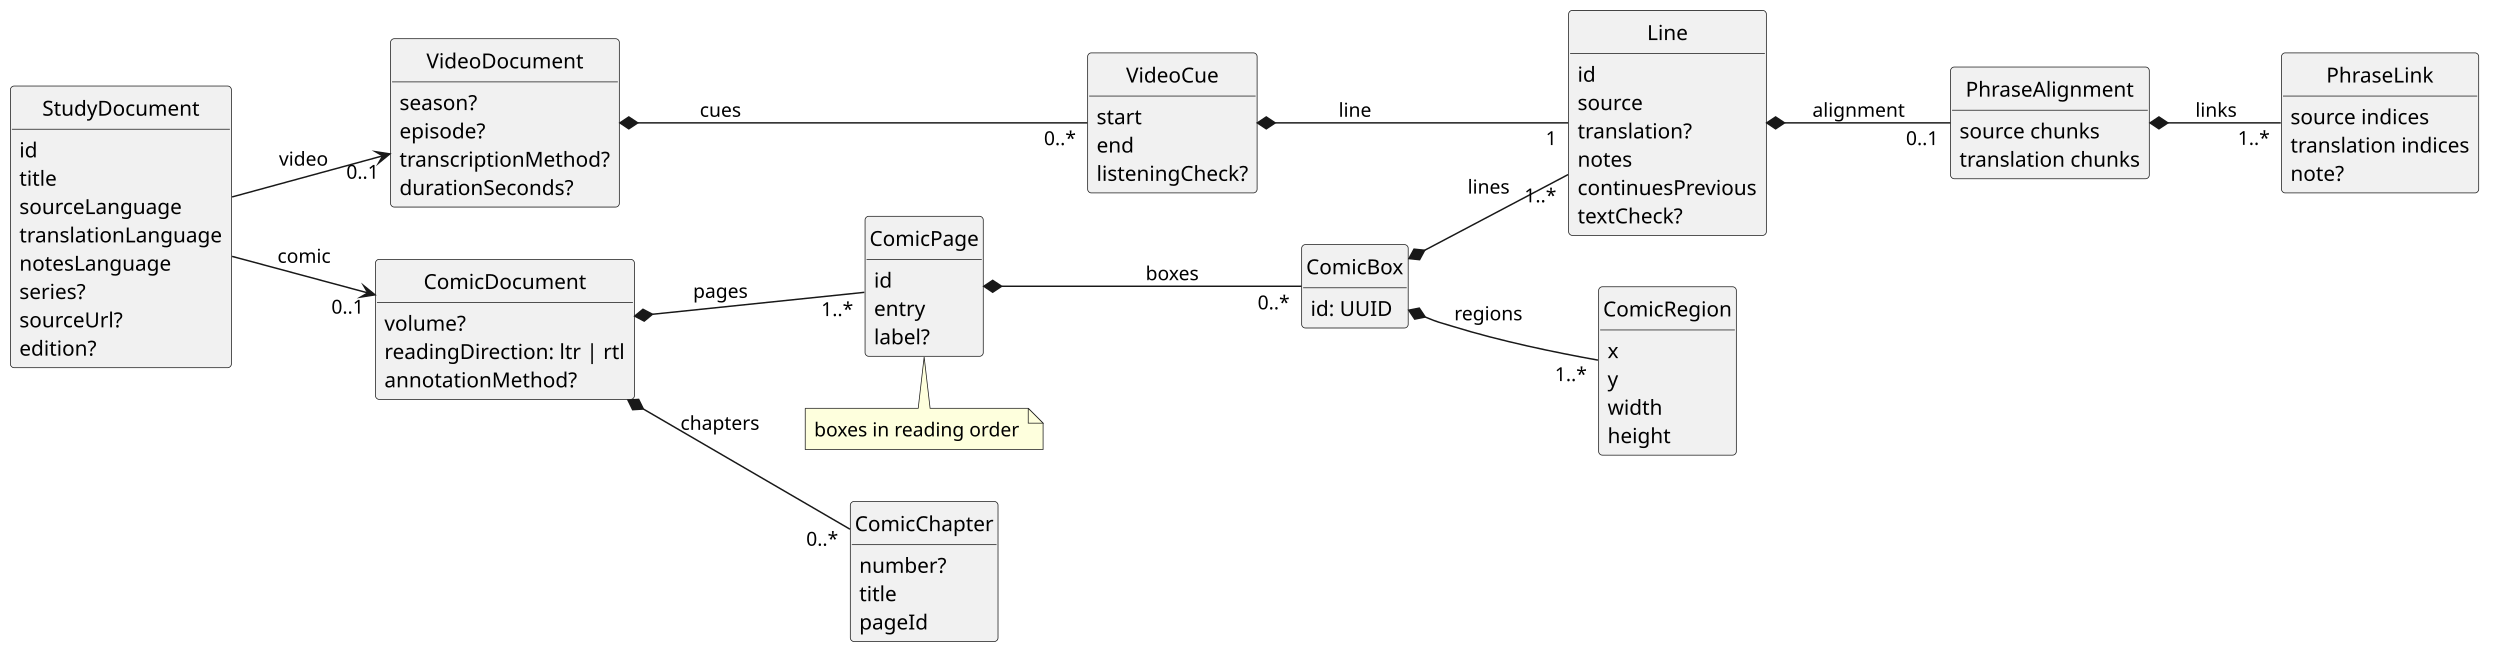
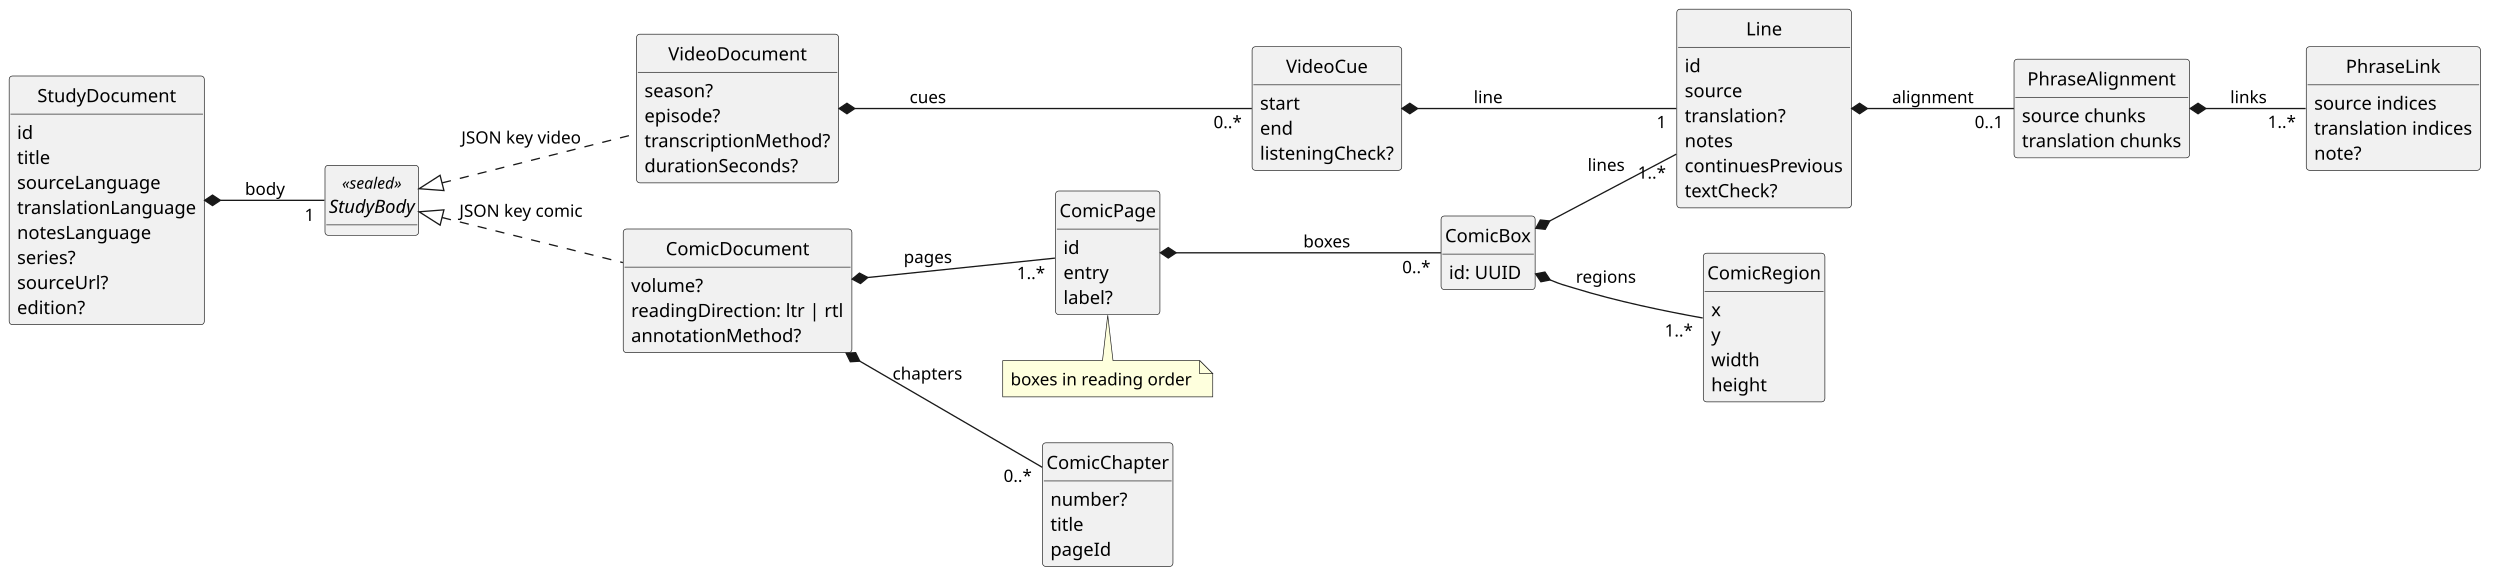
- <svg xmlns="http://www.w3.org/2000/svg" version="1.1" data-diagram-type="CLASS" style="width:1683px;height:446px;background:#FFFFFF;" width="1683px" height="446px" viewBox="0 0 1683 446" zoomAndPan="magnify" preserveAspectRatio="none" contentStyleType="text/css">
+ <svg xmlns="http://www.w3.org/2000/svg" version="1.1" data-diagram-type="CLASS" style="width:1906px;height:446px;background:#FFFFFF;" width="1906px" height="446px" viewBox="0 0 1906 446" zoomAndPan="magnify" preserveAspectRatio="none" contentStyleType="text/css">
  <defs />
  <g font-family="sans-serif" lengthAdjust="spacing">
    <g class="entity" data-qualified-name="StudyDocument" id="ent0001" data-source-line="8">
      <rect x="7" y="57.93" width="148.765" height="189.611" fill="#F1F1F1" style="stroke:#181818;stroke-width:0.5;" rx="2.5" ry="2.5" />
      <text x="28.435" y="77.896" fill="#000" font-size="14" textLength="105.896">StudyDocument</text>
      <line x1="8" y1="86.998" x2="154.765" y2="86.998" style="stroke:#181818;stroke-width:0.5;" />
      <text x="13" y="105.964" fill="#000" font-size="14" textLength="12.222">id</text>
      <text x="13" y="125.032" fill="#000" font-size="14" textLength="25.228">title</text>
      <text x="13" y="144.1" fill="#000" font-size="14" textLength="109.69">sourceLanguage</text>
      <text x="13" y="163.168" fill="#000" font-size="14" textLength="136.765">translationLanguage</text>
      <text x="13" y="182.236" fill="#000" font-size="14" textLength="102.242">notesLanguage</text>
      <text x="13" y="201.303" fill="#000" font-size="14" textLength="44.674">series?</text>
      <text x="13" y="220.371" fill="#000" font-size="14" textLength="69.93">sourceUrl?</text>
      <text x="13" y="239.439" fill="#000" font-size="14" textLength="51.982">edition?</text>
    </g>
-     <g class="entity" data-qualified-name="VideoDocument" id="ent0002" data-source-line="18">
-       <rect x="262.92" y="26.06" width="154.015" height="113.34" fill="#F1F1F1" style="stroke:#181818;stroke-width:0.5;" rx="2.5" ry="2.5" />
-       <text x="287.057" y="46.026" fill="#000" font-size="14" textLength="105.742">VideoDocument</text>
-       <line x1="263.92" y1="55.128" x2="415.935" y2="55.128" style="stroke:#181818;stroke-width:0.5;" />
-       <text x="268.92" y="74.094" fill="#000" font-size="14" textLength="52.36">season?</text>
-       <text x="268.92" y="93.162" fill="#000" font-size="14" textLength="57.876">episode?</text>
-       <text x="268.92" y="112.23" fill="#000" font-size="14" textLength="142.015">transcriptionMethod?</text>
-       <text x="268.92" y="131.298" fill="#000" font-size="14" textLength="117.502">durationSeconds?</text>
+     <g class="entity" data-qualified-name="StudyBody" id="ent0002" data-source-line="18">
+       <rect x="247.77" y="126.03" width="71.394" height="53.412" fill="#F1F1F1" style="stroke:#181818;stroke-width:0.5;" rx="2.5" ry="2.5" />
+       <text x="260.733" y="143.858" fill="#000" font-size="12" textLength="45.468" font-style="italic">«sealed»</text>
+       <text x="250.77" y="162.34" fill="#000" font-size="14" textLength="65.394" font-style="italic">StudyBody</text>
+       <line x1="248.77" y1="171.442" x2="318.164" y2="171.442" style="stroke:#181818;stroke-width:0.5;" />
    </g>
-     <g class="entity" data-qualified-name="VideoCue" id="ent0003" data-source-line="24">
-       <rect x="732.21" y="35.6" width="114.074" height="94.272" fill="#F1F1F1" style="stroke:#181818;stroke-width:0.5;" rx="2.5" ry="2.5" />
-       <text x="758.055" y="55.566" fill="#000" font-size="14" textLength="62.384">VideoCue</text>
-       <line x1="733.21" y1="64.668" x2="845.284" y2="64.668" style="stroke:#181818;stroke-width:0.5;" />
-       <text x="738.21" y="83.634" fill="#000" font-size="14" textLength="30.45">start</text>
-       <text x="738.21" y="102.702" fill="#000" font-size="14" textLength="25.158">end</text>
-       <text x="738.21" y="121.77" fill="#000" font-size="14" textLength="102.074">listeningCheck?</text>
+     <g class="entity" data-qualified-name="VideoDocument" id="ent0003" data-source-line="20">
+       <rect x="485.31" y="26.06" width="154.015" height="113.34" fill="#F1F1F1" style="stroke:#181818;stroke-width:0.5;" rx="2.5" ry="2.5" />
+       <text x="509.447" y="46.026" fill="#000" font-size="14" textLength="105.742">VideoDocument</text>
+       <line x1="486.31" y1="55.128" x2="638.325" y2="55.128" style="stroke:#181818;stroke-width:0.5;" />
+       <text x="491.31" y="74.094" fill="#000" font-size="14" textLength="52.36">season?</text>
+       <text x="491.31" y="93.162" fill="#000" font-size="14" textLength="57.876">episode?</text>
+       <text x="491.31" y="112.23" fill="#000" font-size="14" textLength="142.015">transcriptionMethod?</text>
+       <text x="491.31" y="131.298" fill="#000" font-size="14" textLength="117.502">durationSeconds?</text>
    </g>
-     <g class="entity" data-qualified-name="ComicDocument" id="ent0004" data-source-line="29">
-       <rect x="252.77" y="174.6" width="174.315" height="94.272" fill="#F1F1F1" style="stroke:#181818;stroke-width:0.5;" rx="2.5" ry="2.5" />
-       <text x="285.181" y="194.566" fill="#000" font-size="14" textLength="109.494">ComicDocument</text>
-       <line x1="253.77" y1="203.668" x2="426.085" y2="203.668" style="stroke:#181818;stroke-width:0.5;" />
-       <text x="258.77" y="222.634" fill="#000" font-size="14" textLength="54.908">volume?</text>
-       <text x="258.77" y="241.702" fill="#000" font-size="14" textLength="162.315">readingDirection: ltr | rtl</text>
-       <text x="258.77" y="260.77" fill="#000" font-size="14" textLength="129.78">annotationMethod?</text>
+     <g class="entity" data-qualified-name="VideoCue" id="ent0004" data-source-line="26">
+       <rect x="954.6" y="35.6" width="114.074" height="94.272" fill="#F1F1F1" style="stroke:#181818;stroke-width:0.5;" rx="2.5" ry="2.5" />
+       <text x="980.445" y="55.566" fill="#000" font-size="14" textLength="62.384">VideoCue</text>
+       <line x1="955.6" y1="64.668" x2="1067.674" y2="64.668" style="stroke:#181818;stroke-width:0.5;" />
+       <text x="960.6" y="83.634" fill="#000" font-size="14" textLength="30.45">start</text>
+       <text x="960.6" y="102.702" fill="#000" font-size="14" textLength="25.158">end</text>
+       <text x="960.6" y="121.77" fill="#000" font-size="14" textLength="102.074">listeningCheck?</text>
    </g>
-     <g class="entity" data-qualified-name="ComicPage" id="ent0005" data-source-line="34">
-       <rect x="582.36" y="145.6" width="79.57" height="94.272" fill="#F1F1F1" style="stroke:#181818;stroke-width:0.5;" rx="2.5" ry="2.5" />
-       <text x="585.36" y="165.566" fill="#000" font-size="14" textLength="73.57">ComicPage</text>
-       <line x1="583.36" y1="174.668" x2="660.93" y2="174.668" style="stroke:#181818;stroke-width:0.5;" />
-       <text x="588.36" y="193.634" fill="#000" font-size="14" textLength="12.222">id</text>
-       <text x="588.36" y="212.702" fill="#000" font-size="14" textLength="34.524">entry</text>
-       <text x="588.36" y="231.77" fill="#000" font-size="14" textLength="37.66">label?</text>
+     <g class="entity" data-qualified-name="ComicDocument" id="ent0005" data-source-line="31">
+       <rect x="475.16" y="174.6" width="174.315" height="94.272" fill="#F1F1F1" style="stroke:#181818;stroke-width:0.5;" rx="2.5" ry="2.5" />
+       <text x="507.571" y="194.566" fill="#000" font-size="14" textLength="109.494">ComicDocument</text>
+       <line x1="476.16" y1="203.668" x2="648.475" y2="203.668" style="stroke:#181818;stroke-width:0.5;" />
+       <text x="481.16" y="222.634" fill="#000" font-size="14" textLength="54.908">volume?</text>
+       <text x="481.16" y="241.702" fill="#000" font-size="14" textLength="162.315">readingDirection: ltr | rtl</text>
+       <text x="481.16" y="260.77" fill="#000" font-size="14" textLength="129.78">annotationMethod?</text>
    </g>
-     <g class="entity" data-qualified-name="GMN6" id="ent0007" data-source-line="39">
-       <path d="M542.08,274.88 L542.08,302.586 A0,0 0 0 0 542.08,302.586 L702.206,302.586 A0,0 0 0 0 702.206,302.586 L702.206,284.88 L692.206,274.88 L626.14,274.88 L622.14,240.32 L618.14,274.88 L542.08,274.88 A0,0 0 0 0 542.08,274.88" style="stroke:#181818;stroke-width:0.5;" fill="#FEFFDD" />
-       <path d="M692.206,274.88 L692.206,284.88 L702.206,284.88 L692.206,274.88" style="stroke:#181818;stroke-width:0.5;" fill="#FEFFDD" />
-       <text x="548.08" y="293.777" fill="#000" font-size="13" textLength="139.126">boxes in reading order</text>
+     <g class="entity" data-qualified-name="ComicPage" id="ent0006" data-source-line="36">
+       <rect x="804.75" y="145.6" width="79.57" height="94.272" fill="#F1F1F1" style="stroke:#181818;stroke-width:0.5;" rx="2.5" ry="2.5" />
+       <text x="807.75" y="165.566" fill="#000" font-size="14" textLength="73.57">ComicPage</text>
+       <line x1="805.75" y1="174.668" x2="883.32" y2="174.668" style="stroke:#181818;stroke-width:0.5;" />
+       <text x="810.75" y="193.634" fill="#000" font-size="14" textLength="12.222">id</text>
+       <text x="810.75" y="212.702" fill="#000" font-size="14" textLength="34.524">entry</text>
+       <text x="810.75" y="231.77" fill="#000" font-size="14" textLength="37.66">label?</text>
    </g>
-     <g class="entity" data-qualified-name="ComicChapter" id="ent0009" data-source-line="40">
-       <rect x="572.43" y="337.6" width="99.436" height="94.272" fill="#F1F1F1" style="stroke:#181818;stroke-width:0.5;" rx="2.5" ry="2.5" />
-       <text x="575.43" y="357.566" fill="#000" font-size="14" textLength="93.436">ComicChapter</text>
-       <line x1="573.43" y1="366.668" x2="670.866" y2="366.668" style="stroke:#181818;stroke-width:0.5;" />
-       <text x="578.43" y="385.634" fill="#000" font-size="14" textLength="58.758">number?</text>
-       <text x="578.43" y="404.702" fill="#000" font-size="14" textLength="25.228">title</text>
-       <text x="578.43" y="423.77" fill="#000" font-size="14" textLength="46.326">pageId</text>
+     <g class="entity" data-qualified-name="GMN7" id="ent0008" data-source-line="41">
+       <path d="M764.47,274.88 L764.47,302.586 A0,0 0 0 0 764.47,302.586 L924.596,302.586 A0,0 0 0 0 924.596,302.586 L924.596,284.88 L914.596,274.88 L848.54,274.88 L844.54,240.32 L840.54,274.88 L764.47,274.88 A0,0 0 0 0 764.47,274.88" style="stroke:#181818;stroke-width:0.5;" fill="#FEFFDD" />
+       <path d="M914.596,274.88 L914.596,284.88 L924.596,284.88 L914.596,274.88" style="stroke:#181818;stroke-width:0.5;" fill="#FEFFDD" />
+       <text x="770.47" y="293.777" fill="#000" font-size="13" textLength="139.126">boxes in reading order</text>
    </g>
-     <g class="entity" data-qualified-name="ComicBox" id="ent0010" data-source-line="45">
-       <rect x="876.28" y="164.67" width="71.716" height="56.136" fill="#F1F1F1" style="stroke:#181818;stroke-width:0.5;" rx="2.5" ry="2.5" />
-       <text x="879.28" y="184.636" fill="#000" font-size="14" textLength="65.716">ComicBox</text>
-       <line x1="877.28" y1="193.738" x2="946.996" y2="193.738" style="stroke:#181818;stroke-width:0.5;" />
-       <text x="882.28" y="212.704" fill="#000" font-size="14" textLength="55.048">id: UUID</text>
+     <g class="entity" data-qualified-name="ComicChapter" id="ent0010" data-source-line="42">
+       <rect x="794.82" y="337.6" width="99.436" height="94.272" fill="#F1F1F1" style="stroke:#181818;stroke-width:0.5;" rx="2.5" ry="2.5" />
+       <text x="797.82" y="357.566" fill="#000" font-size="14" textLength="93.436">ComicChapter</text>
+       <line x1="795.82" y1="366.668" x2="893.256" y2="366.668" style="stroke:#181818;stroke-width:0.5;" />
+       <text x="800.82" y="385.634" fill="#000" font-size="14" textLength="58.758">number?</text>
+       <text x="800.82" y="404.702" fill="#000" font-size="14" textLength="25.228">title</text>
+       <text x="800.82" y="423.77" fill="#000" font-size="14" textLength="46.326">pageId</text>
    </g>
-     <g class="entity" data-qualified-name="ComicRegion" id="ent0011" data-source-line="48">
-       <rect x="1076.21" y="193.06" width="92.688" height="113.34" fill="#F1F1F1" style="stroke:#181818;stroke-width:0.5;" rx="2.5" ry="2.5" />
-       <text x="1079.21" y="213.026" fill="#000" font-size="14" textLength="86.688">ComicRegion</text>
-       <line x1="1077.21" y1="222.128" x2="1167.898" y2="222.128" style="stroke:#181818;stroke-width:0.5;" />
-       <text x="1082.21" y="241.094" fill="#000" font-size="14">x</text>
-       <text x="1082.21" y="260.162" fill="#000" font-size="14">y</text>
-       <text x="1082.21" y="279.23" fill="#000" font-size="14" textLength="36.932">width</text>
-       <text x="1082.21" y="298.298" fill="#000" font-size="14" textLength="42.476">height</text>
+     <g class="entity" data-qualified-name="ComicBox" id="ent0011" data-source-line="47">
+       <rect x="1098.67" y="164.67" width="71.716" height="56.136" fill="#F1F1F1" style="stroke:#181818;stroke-width:0.5;" rx="2.5" ry="2.5" />
+       <text x="1101.67" y="184.636" fill="#000" font-size="14" textLength="65.716">ComicBox</text>
+       <line x1="1099.67" y1="193.738" x2="1169.386" y2="193.738" style="stroke:#181818;stroke-width:0.5;" />
+       <text x="1104.67" y="212.704" fill="#000" font-size="14" textLength="55.048">id: UUID</text>
    </g>
-     <g class="entity" data-qualified-name="Line" id="ent0012" data-source-line="54">
-       <rect x="1056" y="7" width="133.114" height="151.475" fill="#F1F1F1" style="stroke:#181818;stroke-width:0.5;" rx="2.5" ry="2.5" />
-       <text x="1108.809" y="26.966" fill="#000" font-size="14" textLength="27.496">Line</text>
-       <line x1="1057" y1="36.068" x2="1188.114" y2="36.068" style="stroke:#181818;stroke-width:0.5;" />
-       <text x="1062" y="55.034" fill="#000" font-size="14" textLength="12.222">id</text>
-       <text x="1062" y="74.102" fill="#000" font-size="14" textLength="44.226">source</text>
-       <text x="1062" y="93.17" fill="#000" font-size="14" textLength="77.378">translation?</text>
-       <text x="1062" y="112.238" fill="#000" font-size="14" textLength="36.778">notes</text>
-       <text x="1062" y="131.306" fill="#000" font-size="14" textLength="121.114">continuesPrevious</text>
-       <text x="1062" y="150.373" fill="#000" font-size="14" textLength="71.078">textCheck?</text>
+     <g class="entity" data-qualified-name="ComicRegion" id="ent0012" data-source-line="50">
+       <rect x="1298.6" y="193.06" width="92.688" height="113.34" fill="#F1F1F1" style="stroke:#181818;stroke-width:0.5;" rx="2.5" ry="2.5" />
+       <text x="1301.6" y="213.026" fill="#000" font-size="14" textLength="86.688">ComicRegion</text>
+       <line x1="1299.6" y1="222.128" x2="1390.288" y2="222.128" style="stroke:#181818;stroke-width:0.5;" />
+       <text x="1304.6" y="241.094" fill="#000" font-size="14">x</text>
+       <text x="1304.6" y="260.162" fill="#000" font-size="14">y</text>
+       <text x="1304.6" y="279.23" fill="#000" font-size="14" textLength="36.932">width</text>
+       <text x="1304.6" y="298.298" fill="#000" font-size="14" textLength="42.476">height</text>
    </g>
-     <g class="entity" data-qualified-name="PhraseAlignment" id="ent0013" data-source-line="62">
-       <rect x="1313.11" y="45.13" width="133.8" height="75.204" fill="#F1F1F1" style="stroke:#181818;stroke-width:0.5;" rx="2.5" ry="2.5" />
-       <text x="1323.268" y="65.096" fill="#000" font-size="14" textLength="113.484">PhraseAlignment</text>
-       <line x1="1314.11" y1="74.198" x2="1445.91" y2="74.198" style="stroke:#181818;stroke-width:0.5;" />
-       <text x="1319.11" y="93.164" fill="#000" font-size="14" textLength="94.724">source chunks</text>
-       <text x="1319.11" y="112.232" fill="#000" font-size="14" textLength="121.8">translation chunks</text>
+     <g class="entity" data-qualified-name="Line" id="ent0013" data-source-line="56">
+       <rect x="1278.39" y="7" width="133.114" height="151.475" fill="#F1F1F1" style="stroke:#181818;stroke-width:0.5;" rx="2.5" ry="2.5" />
+       <text x="1331.199" y="26.966" fill="#000" font-size="14" textLength="27.496">Line</text>
+       <line x1="1279.39" y1="36.068" x2="1410.504" y2="36.068" style="stroke:#181818;stroke-width:0.5;" />
+       <text x="1284.39" y="55.034" fill="#000" font-size="14" textLength="12.222">id</text>
+       <text x="1284.39" y="74.102" fill="#000" font-size="14" textLength="44.226">source</text>
+       <text x="1284.39" y="93.17" fill="#000" font-size="14" textLength="77.378">translation?</text>
+       <text x="1284.39" y="112.238" fill="#000" font-size="14" textLength="36.778">notes</text>
+       <text x="1284.39" y="131.306" fill="#000" font-size="14" textLength="121.114">continuesPrevious</text>
+       <text x="1284.39" y="150.373" fill="#000" font-size="14" textLength="71.078">textCheck?</text>
    </g>
-     <g class="entity" data-qualified-name="PhraseLink" id="ent0014" data-source-line="66">
-       <rect x="1535.91" y="35.6" width="132.75" height="94.272" fill="#F1F1F1" style="stroke:#181818;stroke-width:0.5;" rx="2.5" ry="2.5" />
-       <text x="1566.067" y="55.566" fill="#000" font-size="14" textLength="72.436">PhraseLink</text>
-       <line x1="1536.91" y1="64.668" x2="1667.66" y2="64.668" style="stroke:#181818;stroke-width:0.5;" />
-       <text x="1541.91" y="83.634" fill="#000" font-size="14" textLength="93.674">source indices</text>
-       <text x="1541.91" y="102.702" fill="#000" font-size="14" textLength="120.75">translation indices</text>
-       <text x="1541.91" y="121.77" fill="#000" font-size="14" textLength="36.148">note?</text>
+     <g class="entity" data-qualified-name="PhraseAlignment" id="ent0014" data-source-line="64">
+       <rect x="1535.5" y="45.13" width="133.8" height="75.204" fill="#F1F1F1" style="stroke:#181818;stroke-width:0.5;" rx="2.5" ry="2.5" />
+       <text x="1545.658" y="65.096" fill="#000" font-size="14" textLength="113.484">PhraseAlignment</text>
+       <line x1="1536.5" y1="74.198" x2="1668.3" y2="74.198" style="stroke:#181818;stroke-width:0.5;" />
+       <text x="1541.5" y="93.164" fill="#000" font-size="14" textLength="94.724">source chunks</text>
+       <text x="1541.5" y="112.232" fill="#000" font-size="14" textLength="121.8">translation chunks</text>
    </g>
-     <g class="link" data-entity-1="ent0001" data-entity-2="ent0002" id="lnk15" data-source-line="72" data-link-type="dependency">
-       <path d="M156.24,132.58 C189.55,123.49 224.036,114.086 257.646,104.916" style="stroke:#181818;stroke-width:1;" fill="none" id="StudyDocument-to-VideoDocument" codeLine="72" />
-       <polygon points="262.47,103.6,252.735,102.11,257.646,104.916,254.84,109.828,262.47,103.6" fill="#181818" style="stroke:#181818;stroke-width:1;stroke-linejoin:miter;stroke-miterlimit:10;" />
-       <text x="187.77" y="111.537" fill="#000" font-size="13" textLength="33.15">video</text>
-       <text x="233.127" y="120.33" fill="#000" font-size="13" textLength="21.84">0..1</text>
+     <g class="entity" data-qualified-name="PhraseLink" id="ent0015" data-source-line="68">
+       <rect x="1758.3" y="35.6" width="132.75" height="94.272" fill="#F1F1F1" style="stroke:#181818;stroke-width:0.5;" rx="2.5" ry="2.5" />
+       <text x="1788.457" y="55.566" fill="#000" font-size="14" textLength="72.436">PhraseLink</text>
+       <line x1="1759.3" y1="64.668" x2="1890.05" y2="64.668" style="stroke:#181818;stroke-width:0.5;" />
+       <text x="1764.3" y="83.634" fill="#000" font-size="14" textLength="93.674">source indices</text>
+       <text x="1764.3" y="102.702" fill="#000" font-size="14" textLength="120.75">translation indices</text>
+       <text x="1764.3" y="121.77" fill="#000" font-size="14" textLength="36.148">note?</text>
    </g>
-     <g class="link" data-entity-1="ent0001" data-entity-2="ent0004" id="lnk16" data-source-line="73" data-link-type="dependency">
-       <path d="M156.24,172.6 C186.29,180.68 216.402,188.781 247.632,197.181" style="stroke:#181818;stroke-width:1;" fill="none" id="StudyDocument-to-ComicDocument" codeLine="73" />
-       <polygon points="252.46,198.48,244.808,192.28,247.632,197.181,242.73,200.005,252.46,198.48" fill="#181818" style="stroke:#181818;stroke-width:1;stroke-linejoin:miter;stroke-miterlimit:10;" />
-       <text x="186.77" y="176.947" fill="#000" font-size="13" textLength="35.854">comic</text>
-       <text x="223.077" y="211.139" fill="#000" font-size="13" textLength="21.84">0..1</text>
+     <g class="link" data-entity-1="ent0001" data-entity-2="ent0002" id="lnk16" data-source-line="74" data-link-type="composition">
+       <path d="M168.03,152.73 C199.23,152.73 222.12,152.73 247.33,152.73" style="stroke:#181818;stroke-width:1;" fill="none" id="StudyDocument-backto-StudyBody" codeLine="74" />
+       <polygon points="156.03,152.73,162.03,156.73,168.03,152.73,162.03,148.73,156.03,152.73" fill="#181818" style="stroke:#181818;stroke-width:1;stroke-linejoin:miter;stroke-miterlimit:10;" />
+       <text x="186.77" y="148.627" fill="#000" font-size="13" textLength="30.485">body</text>
+       <text x="232.2" y="168.452" fill="#000" font-size="13">1</text>
    </g>
-     <g class="link" data-entity-1="ent0002" data-entity-2="ent0003" id="lnk17" data-source-line="74" data-link-type="composition">
-       <path d="M429.31,82.73 C518.64,82.73 652.4,82.73 732,82.73" style="stroke:#181818;stroke-width:1;" fill="none" id="VideoDocument-backto-VideoCue" codeLine="74" />
-       <polygon points="417.31,82.73,423.31,86.73,429.31,82.73,423.31,78.73,417.31,82.73" fill="#181818" style="stroke:#181818;stroke-width:1;stroke-linejoin:miter;stroke-miterlimit:10;" />
-       <text x="471.08" y="78.627" fill="#000" font-size="13" textLength="27.833">cues</text>
-       <text x="702.778" y="97.705" fill="#000" font-size="13" textLength="21.567">0..*</text>
+     <g class="link" data-entity-1="ent0002" data-entity-2="ent0003" id="lnk17" data-source-line="75" data-link-type="extension">
+       <path d="M336.98,139.456 C378.37,128.986 430.97,115.69 485.05,102.02" style="stroke:#181818;stroke-width:1;stroke-dasharray:7,7;" fill="none" id="StudyBody-backto-VideoDocument" codeLine="75" />
+       <polygon points="319.53,143.87,338.452,145.273,335.509,133.639,319.53,143.87" fill="none" style="stroke:#181818;stroke-width:1;stroke-linejoin:miter;stroke-miterlimit:10;" />
+       <text x="351.66" y="109.437" fill="#000" font-size="13" textLength="91.533">JSON key video</text>
    </g>
-     <g class="link" data-entity-1="ent0003" data-entity-2="ent0012" id="lnk18" data-source-line="75" data-link-type="composition">
-       <path d="M858.45,82.73 C916.32,82.73 994.47,82.73 1055.66,82.73" style="stroke:#181818;stroke-width:1;" fill="none" id="VideoCue-backto-Line" codeLine="75" />
-       <polygon points="846.45,82.73,852.45,86.73,858.45,82.73,852.45,78.73,846.45,82.73" fill="#181818" style="stroke:#181818;stroke-width:1;stroke-linejoin:miter;stroke-miterlimit:10;" />
-       <text x="901.14" y="78.627" fill="#000" font-size="13" textLength="22.074">line</text>
-       <text x="1040.546" y="97.65" fill="#000" font-size="13">1</text>
+     <g class="link" data-entity-1="ent0002" data-entity-2="ent0005" id="lnk18" data-source-line="76" data-link-type="extension">
+       <path d="M336.995,165.826 C375.845,175.516 422.46,187.13 474.9,200.2" style="stroke:#181818;stroke-width:1;stroke-dasharray:7,7;" fill="none" id="StudyBody-backto-ComicDocument" codeLine="76" />
+       <polygon points="319.53,161.47,335.543,171.648,338.447,160.004,319.53,161.47" fill="none" style="stroke:#181818;stroke-width:1;stroke-linejoin:miter;stroke-miterlimit:10;" />
+       <text x="350.16" y="165.307" fill="#000" font-size="13" textLength="94.237">JSON key comic</text>
    </g>
-     <g class="link" data-entity-1="ent0004" data-entity-2="ent0005" id="lnk19" data-source-line="76" data-link-type="composition">
-       <path d="M439.226,211.563 C490.846,206.213 542,200.92 581.89,196.8" style="stroke:#181818;stroke-width:1;" fill="none" id="ComicDocument-backto-ComicPage" codeLine="76" />
-       <polygon points="427.29,212.8,433.67,216.16,439.226,211.563,432.846,208.203,427.29,212.8" fill="#181818" style="stroke:#181818;stroke-width:1;stroke-linejoin:miter;stroke-miterlimit:10;" />
-       <text x="466.58" y="200.537" fill="#000" font-size="13" textLength="36.842">pages</text>
-       <text x="552.846" y="212.756" fill="#000" font-size="13" textLength="21.567">1..*</text>
+     <g class="link" data-entity-1="ent0003" data-entity-2="ent0004" id="lnk19" data-source-line="77" data-link-type="composition">
+       <path d="M651.71,82.73 C741.04,82.73 874.8,82.73 954.4,82.73" style="stroke:#181818;stroke-width:1;" fill="none" id="VideoDocument-backto-VideoCue" codeLine="77" />
+       <polygon points="639.71,82.73,645.71,86.73,651.71,82.73,645.71,78.73,639.71,82.73" fill="#181818" style="stroke:#181818;stroke-width:1;stroke-linejoin:miter;stroke-miterlimit:10;" />
+       <text x="693.47" y="78.627" fill="#000" font-size="13" textLength="27.833">cues</text>
+       <text x="925.179" y="97.705" fill="#000" font-size="13" textLength="21.567">0..*</text>
    </g>
-     <g class="link" data-entity-1="ent0004" data-entity-2="ent0009" id="lnk20" data-source-line="77" data-link-type="composition">
-       <path d="M433.103,275.354 C481.563,303.544 530.98,332.29 572.19,356.26" style="stroke:#181818;stroke-width:1;" fill="none" id="ComicDocument-backto-ComicChapter" codeLine="77" />
-       <polygon points="422.73,269.32,425.905,275.795,433.103,275.354,429.928,268.879,422.73,269.32" fill="#181818" style="stroke:#181818;stroke-width:1;stroke-linejoin:miter;stroke-miterlimit:10;" />
-       <text x="458.08" y="289.377" fill="#000" font-size="13" textLength="53.183">chapters</text>
-       <text x="542.728" y="367.398" fill="#000" font-size="13" textLength="21.567">0..*</text>
+     <g class="link" data-entity-1="ent0004" data-entity-2="ent0013" id="lnk20" data-source-line="78" data-link-type="composition">
+       <path d="M1080.84,82.73 C1138.72,82.73 1216.86,82.73 1278.06,82.73" style="stroke:#181818;stroke-width:1;" fill="none" id="VideoCue-backto-Line" codeLine="78" />
+       <polygon points="1068.84,82.73,1074.84,86.73,1080.84,82.73,1074.84,78.73,1068.84,82.73" fill="#181818" style="stroke:#181818;stroke-width:1;stroke-linejoin:miter;stroke-miterlimit:10;" />
+       <text x="1123.53" y="78.627" fill="#000" font-size="13" textLength="22.074">line</text>
+       <text x="1262.947" y="97.65" fill="#000" font-size="13">1</text>
    </g>
-     <g class="link" data-entity-1="ent0005" data-entity-2="ent0010" id="lnk21" data-source-line="78" data-link-type="composition">
-       <path d="M674.28,192.73 C730.73,192.73 822.11,192.73 876.15,192.73" style="stroke:#181818;stroke-width:1;" fill="none" id="ComicPage-backto-ComicBox" codeLine="78" />
-       <polygon points="662.28,192.73,668.28,196.73,674.28,192.73,668.28,188.73,662.28,192.73" fill="#181818" style="stroke:#181818;stroke-width:1;stroke-linejoin:miter;stroke-miterlimit:10;" />
-       <text x="771.24" y="188.627" fill="#000" font-size="13" textLength="36.296">boxes</text>
-       <text x="846.631" y="208.258" fill="#000" font-size="13" textLength="21.567">0..*</text>
+     <g class="link" data-entity-1="ent0005" data-entity-2="ent0006" id="lnk21" data-source-line="79" data-link-type="composition">
+       <path d="M661.616,211.563 C713.236,206.213 764.39,200.92 804.28,196.8" style="stroke:#181818;stroke-width:1;" fill="none" id="ComicDocument-backto-ComicPage" codeLine="79" />
+       <polygon points="649.68,212.8,656.06,216.16,661.616,211.563,655.236,208.203,649.68,212.8" fill="#181818" style="stroke:#181818;stroke-width:1;stroke-linejoin:miter;stroke-miterlimit:10;" />
+       <text x="688.97" y="200.537" fill="#000" font-size="13" textLength="36.842">pages</text>
+       <text x="775.236" y="212.756" fill="#000" font-size="13" textLength="21.567">1..*</text>
    </g>
-     <g class="link" data-entity-1="ent0010" data-entity-2="ent0011" id="lnk22" data-source-line="79" data-link-type="composition">
-       <path d="M959.461,213.425 C968.941,217.365 968.21,216.7 978,219.73 C1010.1,229.67 1047.27,237.34 1075.74,242.43" style="stroke:#181818;stroke-width:1;" fill="none" id="ComicBox-backto-ComicRegion" codeLine="79" />
-       <polygon points="948.38,208.82,952.385,214.816,959.461,213.425,955.456,207.429,948.38,208.82" fill="#181818" style="stroke:#181818;stroke-width:1;stroke-linejoin:miter;stroke-miterlimit:10;" />
-       <text x="979" y="215.627" fill="#000" font-size="13" textLength="46.176">regions</text>
-       <text x="1046.72" y="256.545" fill="#000" font-size="13" textLength="21.567">1..*</text>
+     <g class="link" data-entity-1="ent0005" data-entity-2="ent0010" id="lnk22" data-source-line="80" data-link-type="composition">
+       <path d="M655.493,275.353 C703.963,303.543 753.38,332.29 794.58,356.26" style="stroke:#181818;stroke-width:1;" fill="none" id="ComicDocument-backto-ComicChapter" codeLine="80" />
+       <polygon points="645.12,269.32,648.296,275.794,655.493,275.353,652.318,268.879,645.12,269.32" fill="#181818" style="stroke:#181818;stroke-width:1;stroke-linejoin:miter;stroke-miterlimit:10;" />
+       <text x="680.47" y="289.377" fill="#000" font-size="13" textLength="53.183">chapters</text>
+       <text x="765.118" y="367.398" fill="#000" font-size="13" textLength="21.567">0..*</text>
    </g>
-     <g class="link" data-entity-1="ent0010" data-entity-2="ent0012" id="lnk23" data-source-line="80" data-link-type="composition">
-       <path d="M959.104,168.471 C988.374,153.031 1020.14,136.26 1055.64,117.52" style="stroke:#181818;stroke-width:1;" fill="none" id="ComicBox-backto-Line" codeLine="80" />
-       <polygon points="948.49,174.07,955.663,174.809,959.104,168.471,951.931,167.733,948.49,174.07" fill="#181818" style="stroke:#181818;stroke-width:1;stroke-linejoin:miter;stroke-miterlimit:10;" />
-       <text x="988" y="130.337" fill="#000" font-size="13" textLength="28.301">lines</text>
-       <text x="1026.204" y="136.19" fill="#000" font-size="13" textLength="21.567">1..*</text>
+     <g class="link" data-entity-1="ent0006" data-entity-2="ent0011" id="lnk23" data-source-line="81" data-link-type="composition">
+       <path d="M896.68,192.73 C953.12,192.73 1044.51,192.73 1098.54,192.73" style="stroke:#181818;stroke-width:1;" fill="none" id="ComicPage-backto-ComicBox" codeLine="81" />
+       <polygon points="884.68,192.73,890.68,196.73,896.68,192.73,890.68,188.73,884.68,192.73" fill="#181818" style="stroke:#181818;stroke-width:1;stroke-linejoin:miter;stroke-miterlimit:10;" />
+       <text x="993.64" y="188.627" fill="#000" font-size="13" textLength="36.296">boxes</text>
+       <text x="1069.021" y="208.258" fill="#000" font-size="13" textLength="21.567">0..*</text>
    </g>
-     <g class="link" data-entity-1="ent0012" data-entity-2="ent0013" id="lnk24" data-source-line="81" data-link-type="composition">
-       <path d="M1201.34,82.73 C1239.33,82.73 1274.97,82.73 1313,82.73" style="stroke:#181818;stroke-width:1;" fill="none" id="Line-backto-PhraseAlignment" codeLine="81" />
-       <polygon points="1189.34,82.73,1195.34,86.73,1201.34,82.73,1195.34,78.73,1189.34,82.73" fill="#181818" style="stroke:#181818;stroke-width:1;stroke-linejoin:miter;stroke-miterlimit:10;" />
-       <text x="1220.11" y="78.627" fill="#000" font-size="13" textLength="62.244">alignment</text>
-       <text x="1283.086" y="97.65" fill="#000" font-size="13" textLength="21.84">0..1</text>
+     <g class="link" data-entity-1="ent0011" data-entity-2="ent0012" id="lnk24" data-source-line="82" data-link-type="composition">
+       <path d="M1181.853,213.421 C1191.343,217.361 1190.6,216.7 1200.39,219.73 C1232.5,229.67 1269.66,237.34 1298.13,242.43" style="stroke:#181818;stroke-width:1;" fill="none" id="ComicBox-backto-ComicRegion" codeLine="82" />
+       <polygon points="1170.77,208.82,1174.778,214.815,1181.853,213.421,1177.845,207.426,1170.77,208.82" fill="#181818" style="stroke:#181818;stroke-width:1;stroke-linejoin:miter;stroke-miterlimit:10;" />
+       <text x="1201.39" y="215.627" fill="#000" font-size="13" textLength="46.176">regions</text>
+       <text x="1269.11" y="256.545" fill="#000" font-size="13" textLength="21.567">1..*</text>
    </g>
-     <g class="link" data-entity-1="ent0013" data-entity-2="ent0014" id="lnk25" data-source-line="82" data-link-type="composition">
-       <path d="M1459.4,82.73 C1487.27,82.73 1507.6,82.73 1535.41,82.73" style="stroke:#181818;stroke-width:1;" fill="none" id="PhraseAlignment-backto-PhraseLink" codeLine="82" />
-       <polygon points="1447.4,82.73,1453.4,86.73,1459.4,82.73,1453.4,78.73,1447.4,82.73" fill="#181818" style="stroke:#181818;stroke-width:1;stroke-linejoin:miter;stroke-miterlimit:10;" />
-       <text x="1477.91" y="78.627" fill="#000" font-size="13" textLength="27.911">links</text>
-       <text x="1506.46" y="97.539" fill="#000" font-size="13" textLength="21.567">1..*</text>
+     <g class="link" data-entity-1="ent0011" data-entity-2="ent0013" id="lnk25" data-source-line="83" data-link-type="composition">
+       <path d="M1181.503,168.47 C1210.763,153.03 1242.53,136.26 1278.03,117.52" style="stroke:#181818;stroke-width:1;" fill="none" id="ComicBox-backto-Line" codeLine="83" />
+       <polygon points="1170.89,174.07,1178.063,174.808,1181.503,168.47,1174.33,167.732,1170.89,174.07" fill="#181818" style="stroke:#181818;stroke-width:1;stroke-linejoin:miter;stroke-miterlimit:10;" />
+       <text x="1210.39" y="130.337" fill="#000" font-size="13" textLength="28.301">lines</text>
+       <text x="1248.594" y="136.19" fill="#000" font-size="13" textLength="21.567">1..*</text>
+     </g>
+     <g class="link" data-entity-1="ent0013" data-entity-2="ent0014" id="lnk26" data-source-line="84" data-link-type="composition">
+       <path d="M1423.73,82.73 C1461.73,82.73 1497.37,82.73 1535.4,82.73" style="stroke:#181818;stroke-width:1;" fill="none" id="Line-backto-PhraseAlignment" codeLine="84" />
+       <polygon points="1411.73,82.73,1417.73,86.73,1423.73,82.73,1417.73,78.73,1411.73,82.73" fill="#181818" style="stroke:#181818;stroke-width:1;stroke-linejoin:miter;stroke-miterlimit:10;" />
+       <text x="1442.5" y="78.627" fill="#000" font-size="13" textLength="62.244">alignment</text>
+       <text x="1505.488" y="97.65" fill="#000" font-size="13" textLength="21.84">0..1</text>
+     </g>
+     <g class="link" data-entity-1="ent0014" data-entity-2="ent0015" id="lnk27" data-source-line="85" data-link-type="composition">
+       <path d="M1681.79,82.73 C1709.66,82.73 1729.99,82.73 1757.81,82.73" style="stroke:#181818;stroke-width:1;" fill="none" id="PhraseAlignment-backto-PhraseLink" codeLine="85" />
+       <polygon points="1669.79,82.73,1675.79,86.73,1681.79,82.73,1675.79,78.73,1669.79,82.73" fill="#181818" style="stroke:#181818;stroke-width:1;stroke-linejoin:miter;stroke-miterlimit:10;" />
+       <text x="1700.3" y="78.627" fill="#000" font-size="13" textLength="27.911">links</text>
+       <text x="1728.861" y="97.539" fill="#000" font-size="13" textLength="21.567">1..*</text>
    </g>
  </g>
</svg>
